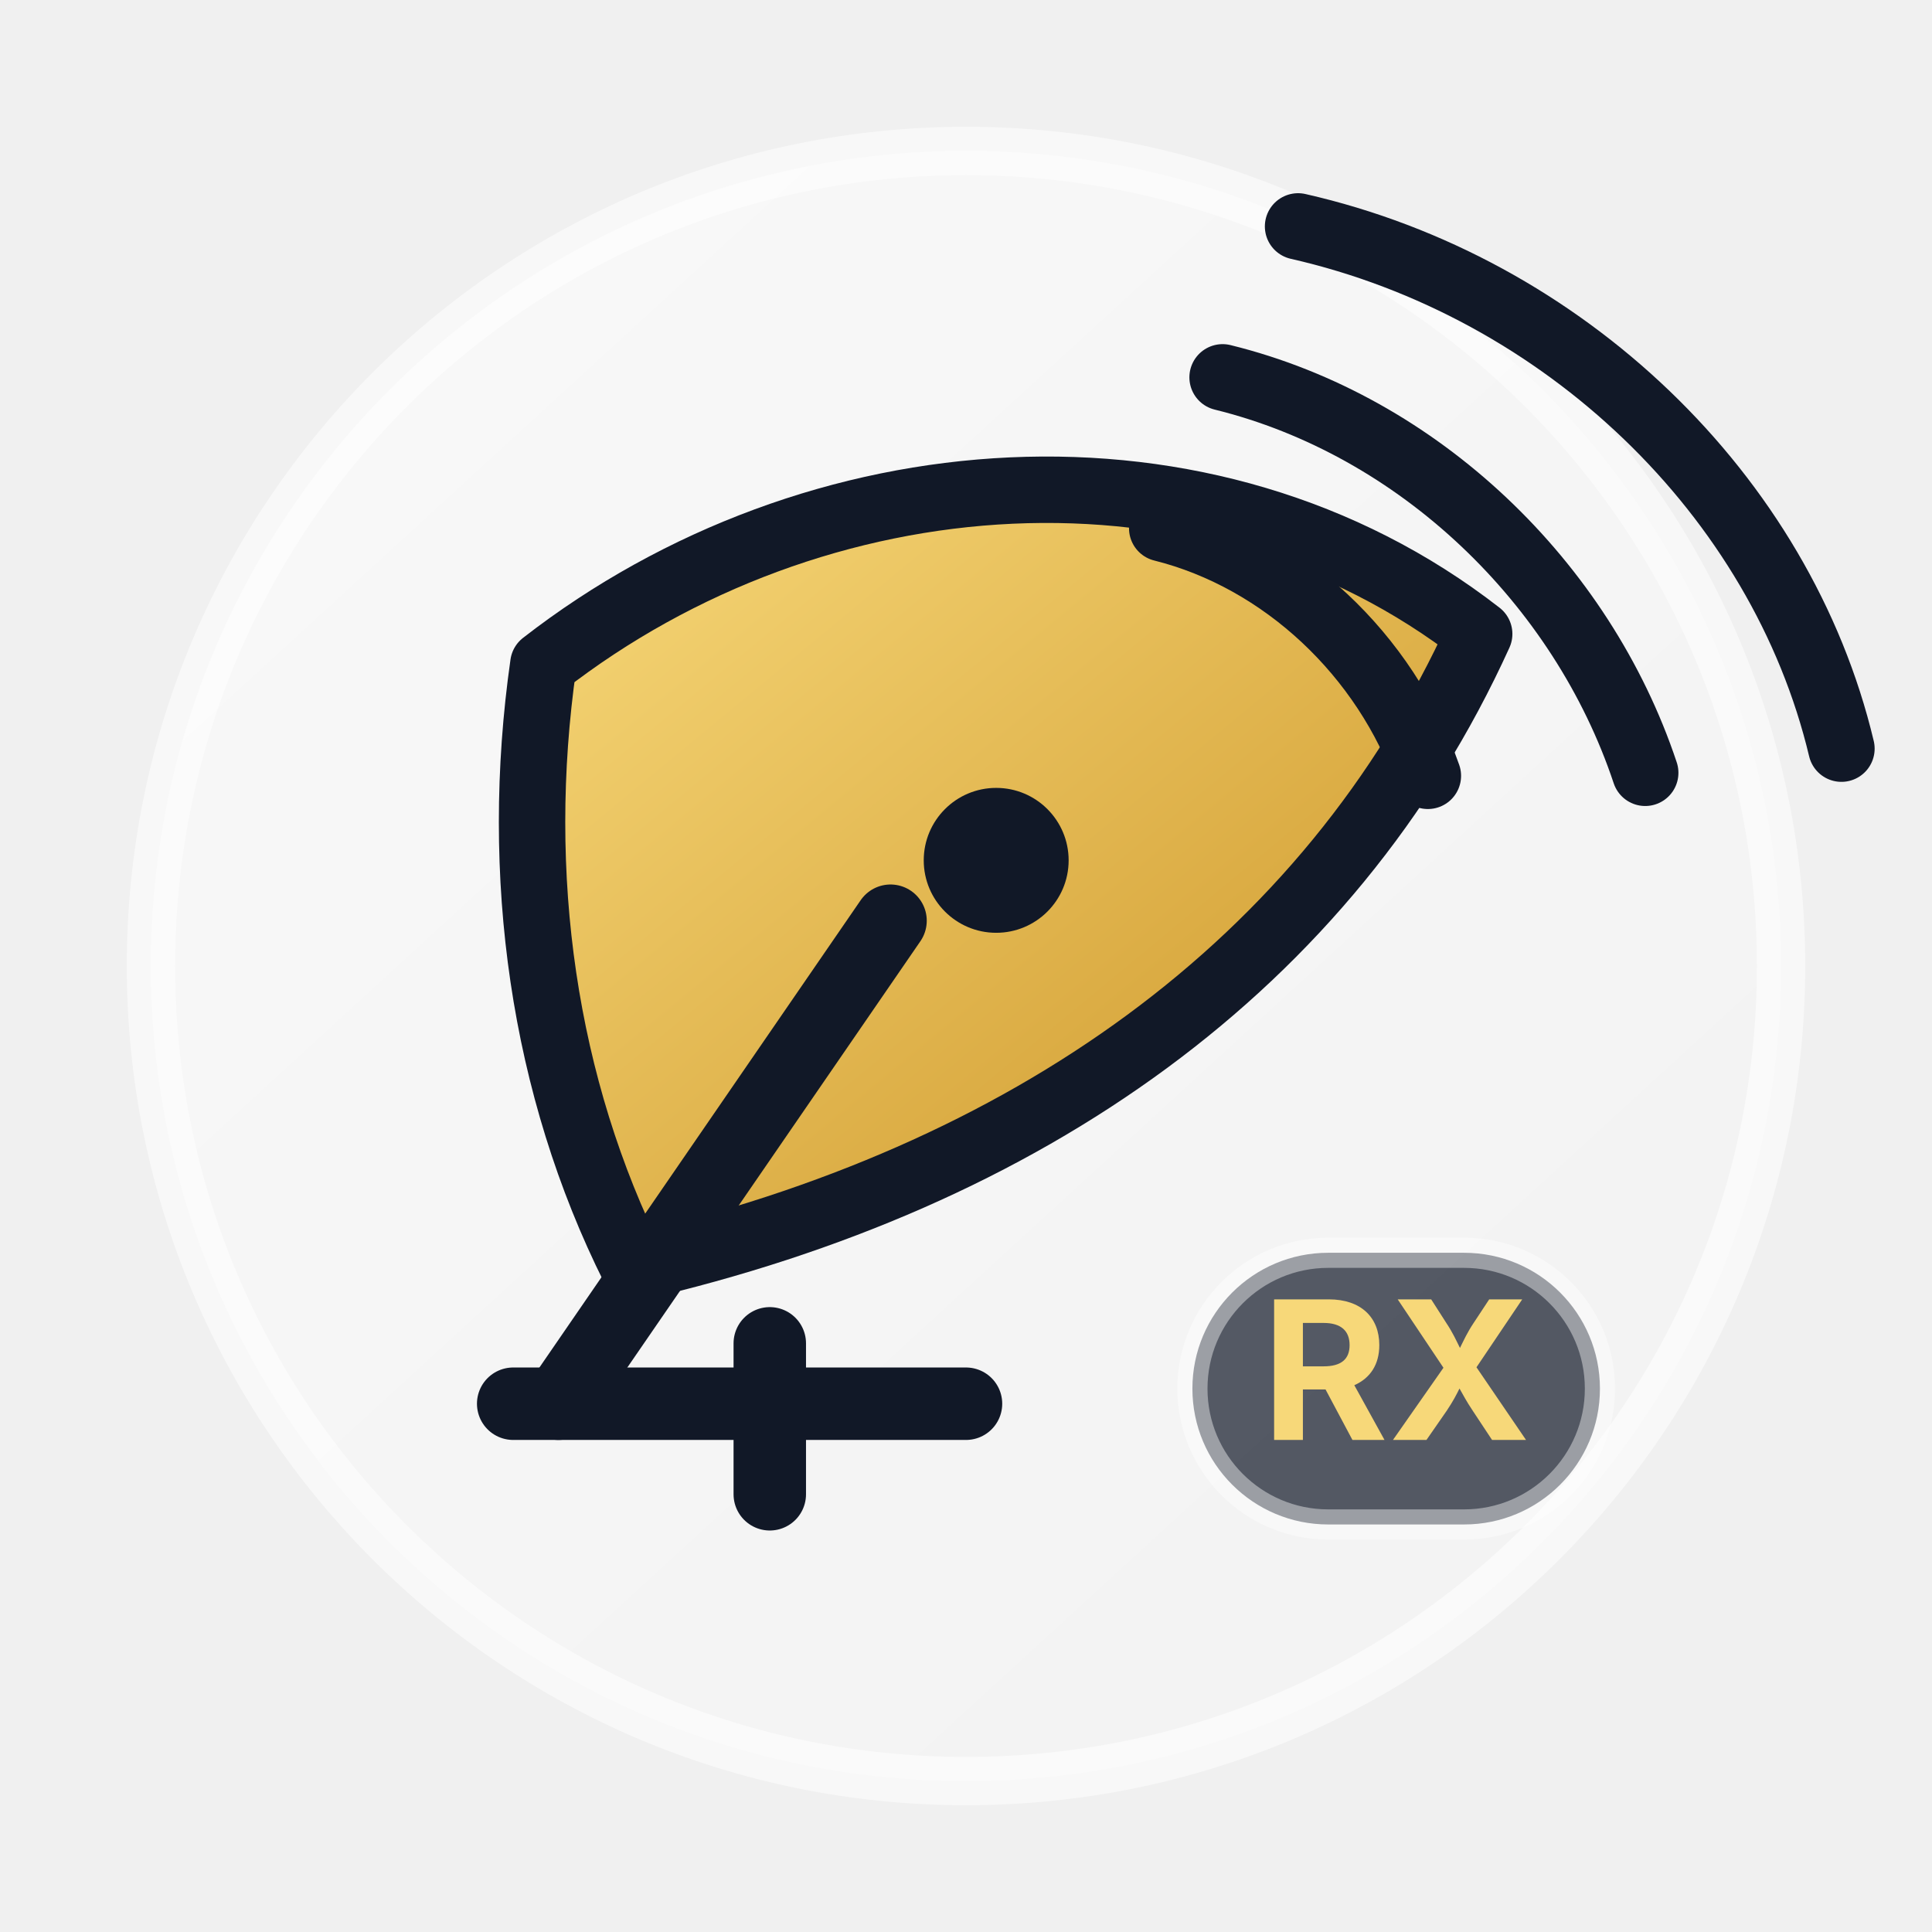
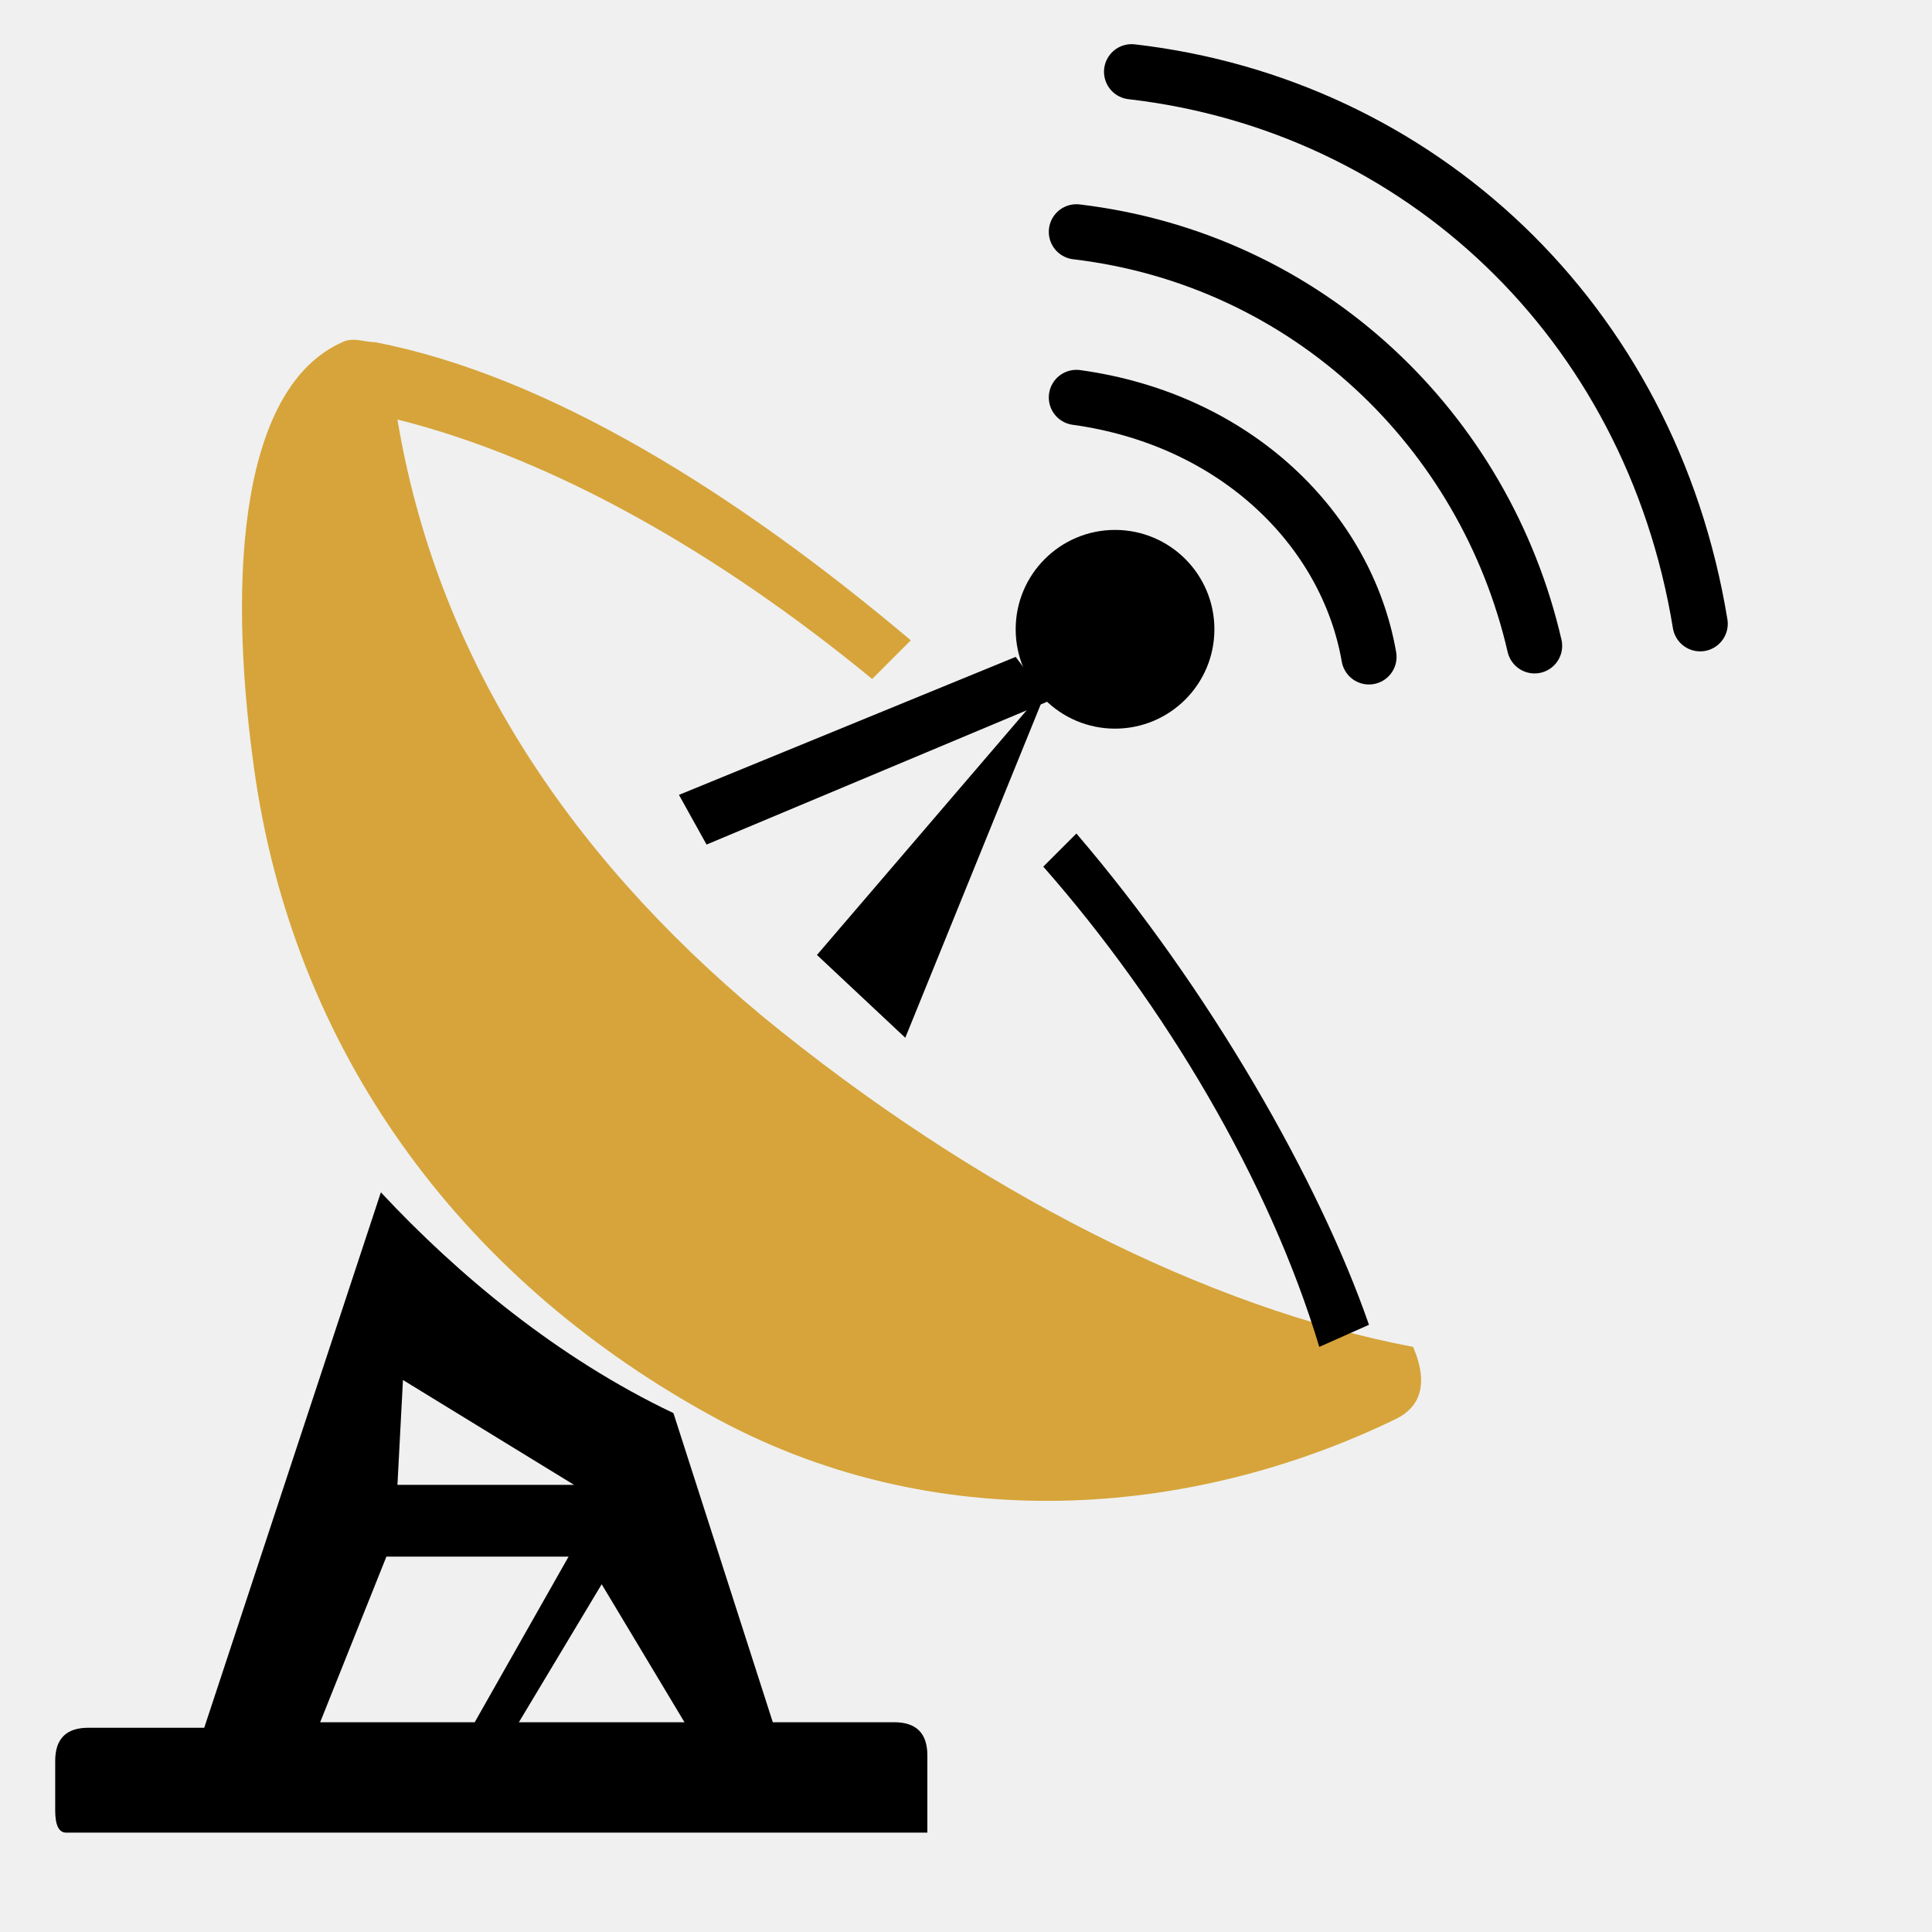
- <svg xmlns="http://www.w3.org/2000/svg" viewBox="0 0 64 64" fill="none">
-   <defs>
-     <linearGradient id="glassFill" x1="10" y1="8" x2="54" y2="56" gradientUnits="userSpaceOnUse">
-       <stop offset="0" stop-color="#ffffff" stop-opacity="0.72" />
-       <stop offset="1" stop-color="#ffffff" stop-opacity="0.18" />
-     </linearGradient>
-     <linearGradient id="dishGold" x1="16" y1="18" x2="35" y2="41" gradientUnits="userSpaceOnUse">
-       <stop offset="0" stop-color="#f7d879" />
-       <stop offset="1" stop-color="#d6a43a" />
-     </linearGradient>
-   </defs>
-   <circle cx="32" cy="32" r="27" fill="url(#glassFill)" fill-opacity="0.78" stroke="#ffffff" stroke-opacity="0.55" stroke-width="1.6" />
-   <path d="M18 22c9-7 22-8 31-1-5 11-15 18-28 21-3-6-4-13-3-20Z" fill="url(#dishGold)" stroke="#111827" stroke-width="2.2" stroke-linejoin="round" />
-   <path d="M29.5 30.5 18.5 46.5" stroke="#111827" stroke-width="2.4" stroke-linecap="round" />
-   <path d="M17 46.5h15" stroke="#111827" stroke-width="2.4" stroke-linecap="round" />
-   <path d="M25.5 44.5v5" stroke="#111827" stroke-width="2.4" stroke-linecap="round" />
-   <circle cx="33" cy="28.5" r="2.4" fill="#111827" />
-   <path d="M38.5 17.5c4 1 7.4 4.2 8.8 8.2" stroke="#111827" stroke-width="2.2" stroke-linecap="round" />
-   <path d="M40.5 12.5c6.5 1.6 11.9 6.8 14 13.1" stroke="#111827" stroke-width="2.2" stroke-linecap="round" />
-   <path d="M43 7.5c8.8 2 16 8.9 18 17.3" stroke="#111827" stroke-width="2.2" stroke-linecap="round" />
-   <rect x="39.5" y="41.5" width="13.5" height="9" rx="4.5" fill="#111827" fill-opacity="0.70" stroke="#ffffff" stroke-opacity="0.42" stroke-width="1" />
-   <text x="46.25" y="47.7" text-anchor="middle" font-family="system-ui, -apple-system, BlinkMacSystemFont, 'Segoe UI', sans-serif" font-size="6.4" font-weight="700" fill="#f7d879">RX</text>
+ <svg xmlns="http://www.w3.org/2000/svg" viewBox="0 0 350 350" width="350" height="350" role="img" aria-labelledby="title desc">
+   <g fill="currentColor">
+     <path fill-rule="evenodd" clip-rule="evenodd" d="         M12 332         Q10 332 10 328         V319         Q10 313 16 313         H37         L69 216         C83 231 101 246 122 256         L140 312         H162         Q168 312 168 318         V332         Z          M73 250         L104 269         H72         Z          M70 282         H103         L86 312         H58         Z          M109 287         L124 312         H94         Z       " />
+     <path fill="#D6A43A" d="         M62 62         C44 70 41 103 46 139         C53 190 83 231 128 256         C169 279 216 275 253 257         C257 255 259 251 256 244         C219 237 177 216 138 184         C102 154 79 118 72 76         C100 83 130 100 158 123         L165 116         C133 89 99 68 68 62         C66 62 64 61 62 62         Z       " />
+     <path d="         M195 151         C219 179 239 214 248 240         L239 244         C230 214 211 182 189 157         Z       " />
+     <path d="M123 144 L184 119 L190 127 L128 153 Z" />
+     <path d="M148 173 L190 124 L164 188 Z" />
+     <circle cx="202" cy="114" r="18" />
+   </g>
+   <g fill="none" stroke="currentColor" stroke-width="10" stroke-linecap="round">
+     <path d="M195 72 C224 76 244 96 248 119" />
+     <path d="M195 42 C237 47 269 78 278 117" />
+     <path d="M205 13 C257 19 299 58 308 113" />
+   </g>
</svg>
